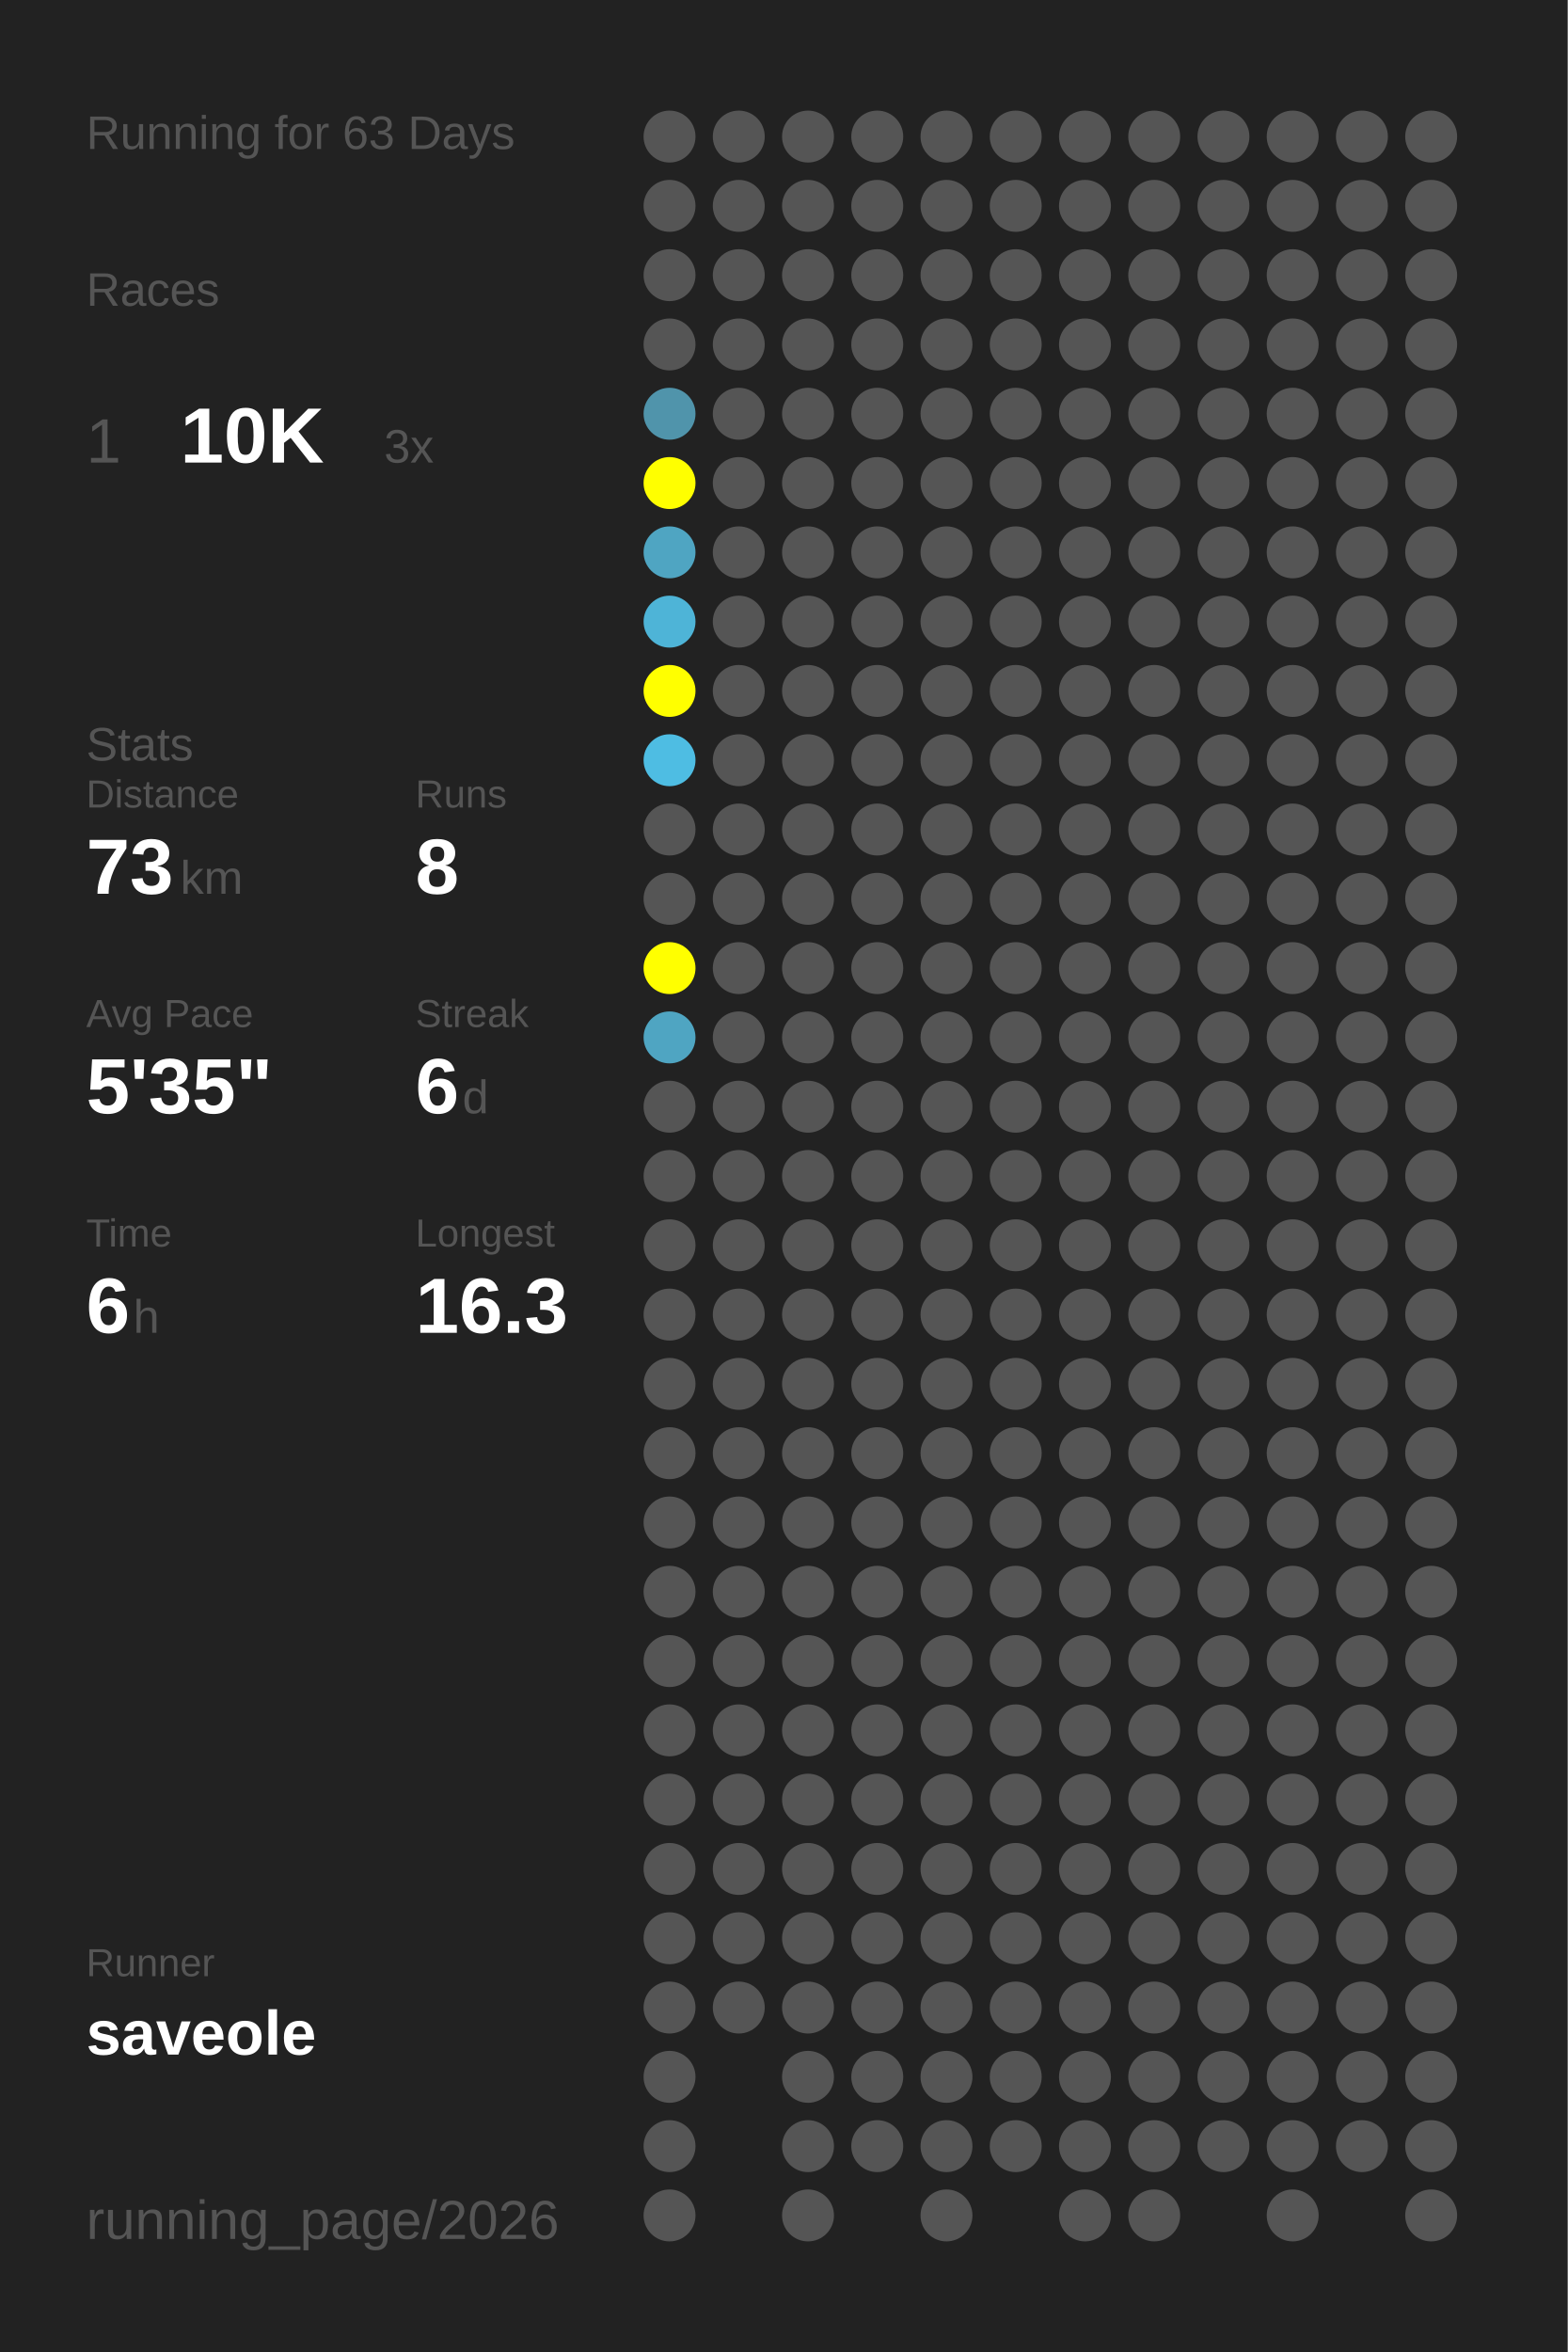
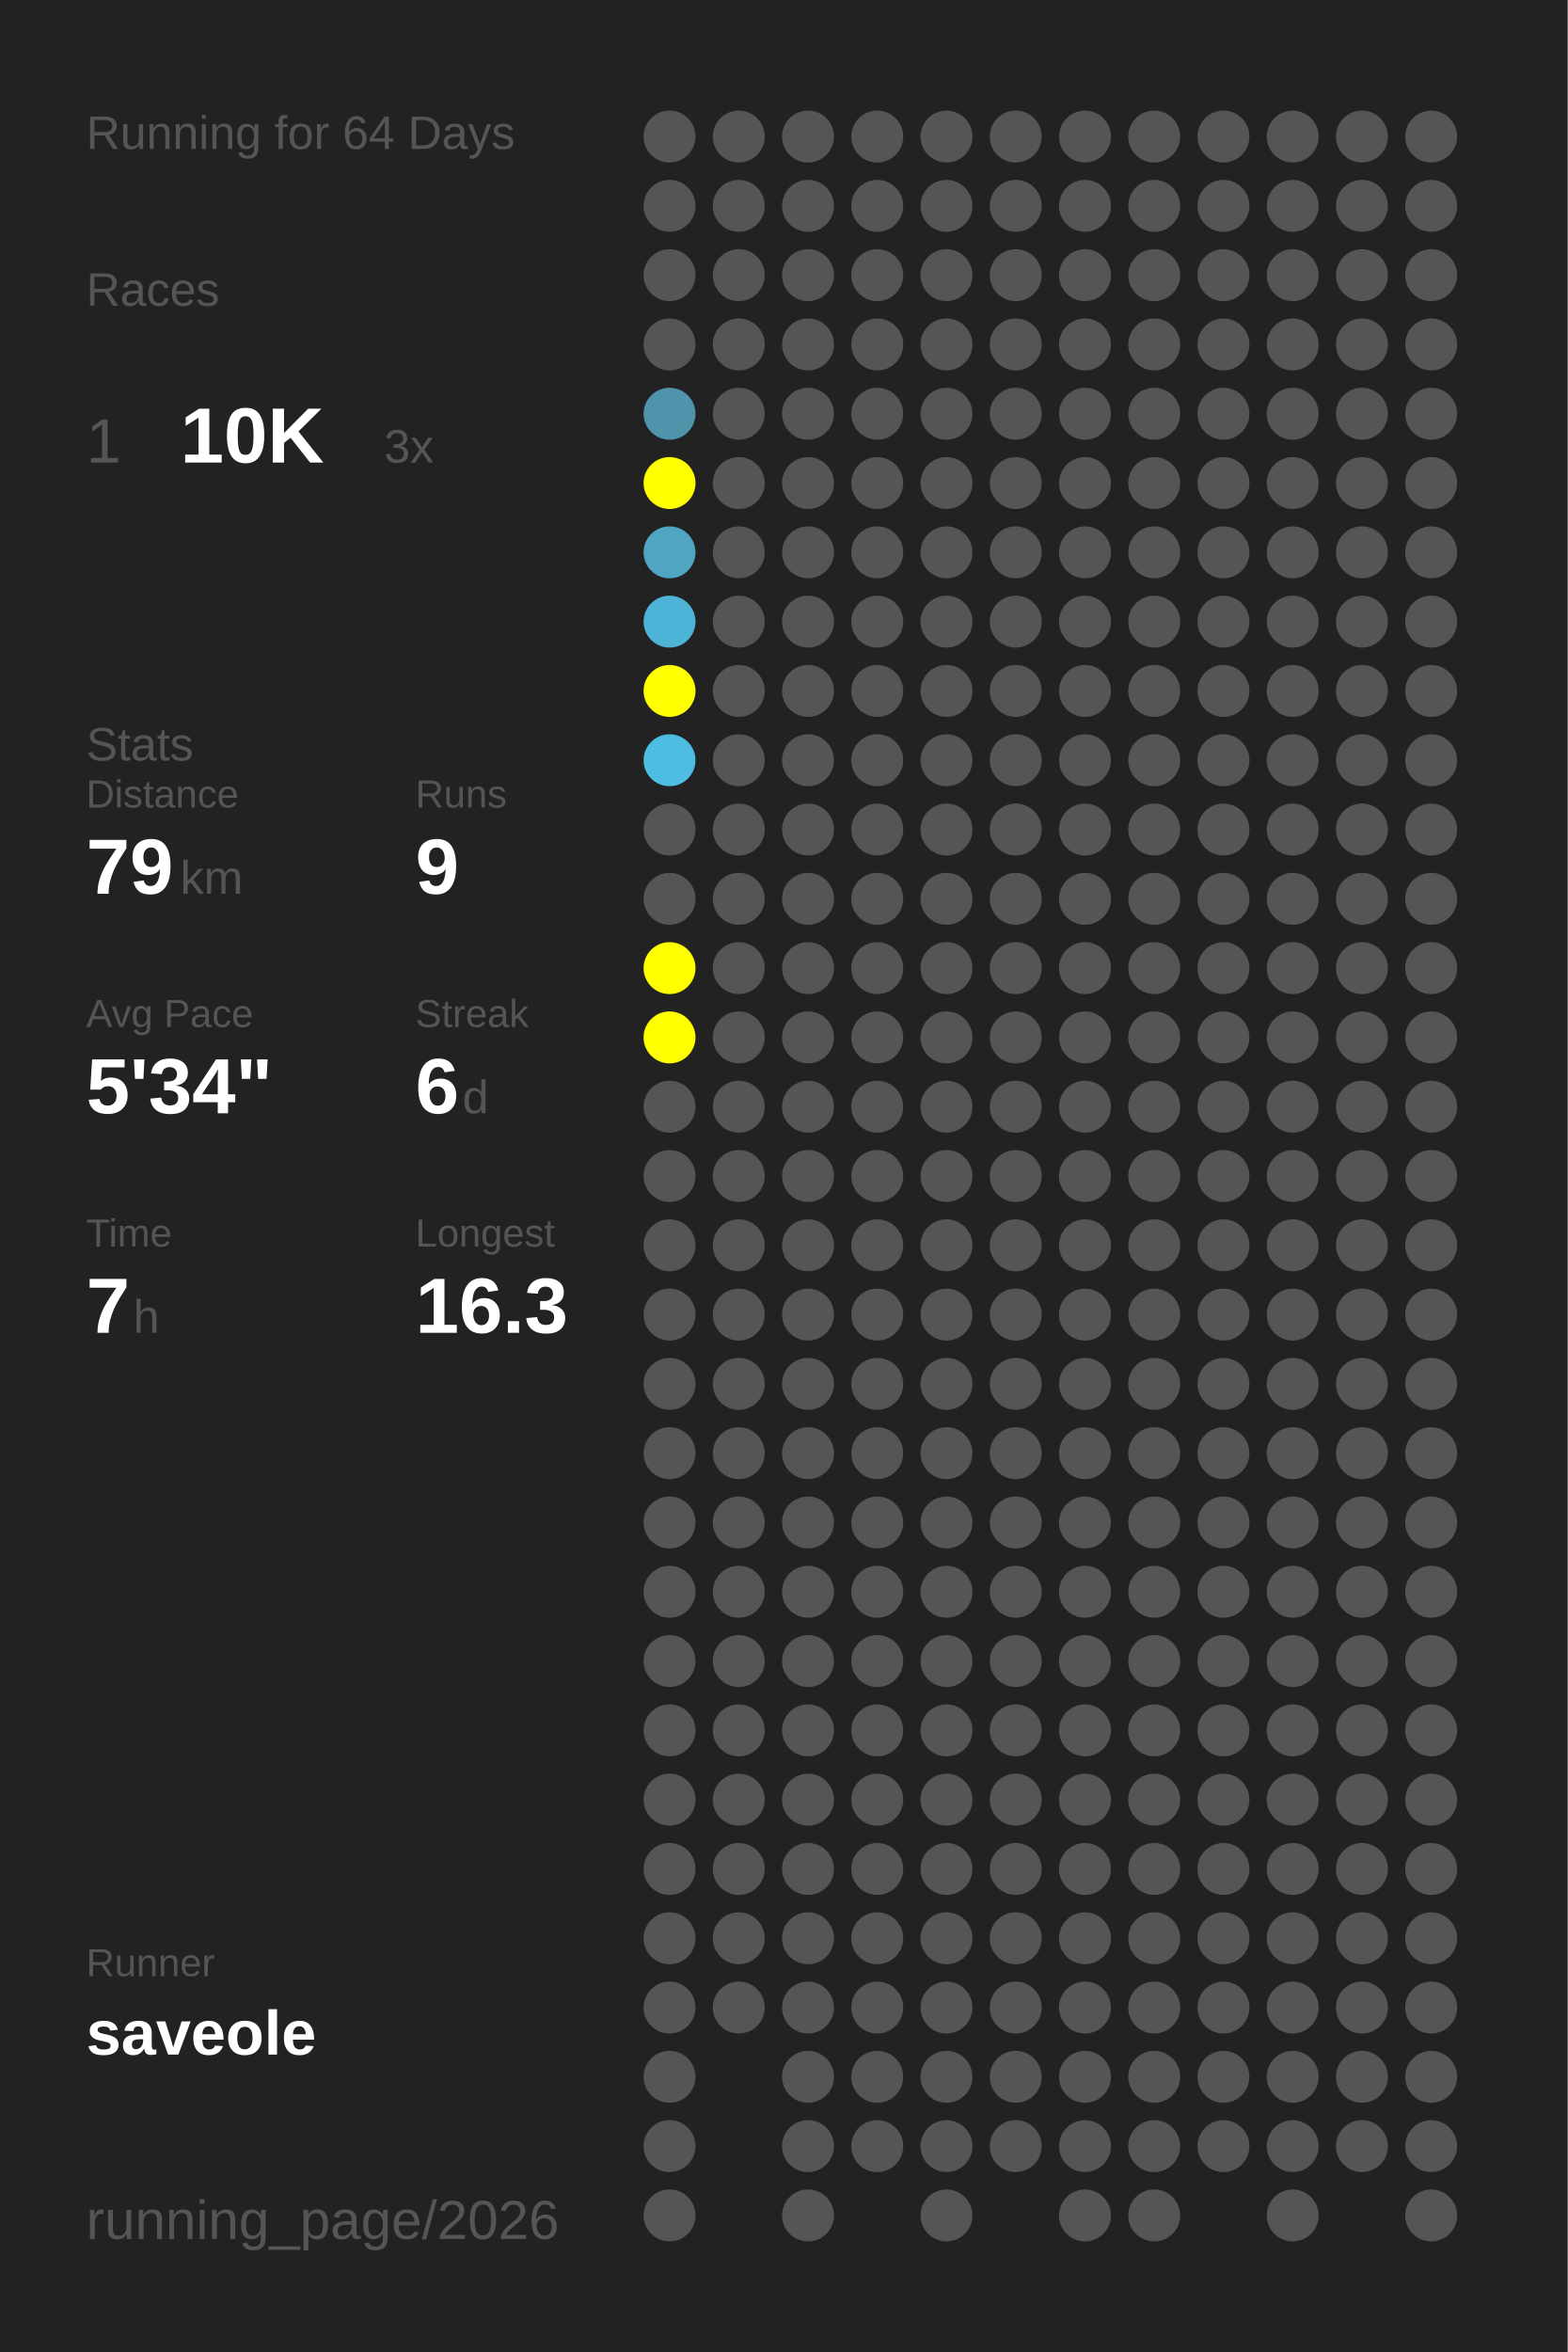
<svg xmlns="http://www.w3.org/2000/svg" baseProfile="full" height="300mm" version="1.1" viewBox="0,0,200,300" width="200mm">
  <defs />
  <rect fill="#222222" height="300" width="200" x="0" y="0" />
-   <text fill="#555555" style="font-size:6px; font-family:Arial;" x="11" y="19">Running for 63 Days</text>
+   <text fill="#555555" style="font-size:6px; font-family:Arial;" x="11" y="19">Running for 64 Days</text>
  <text fill="#555555" style="font-size:6px; font-family:Arial;" x="11" y="39">Races</text>
  <text fill="#555555" style="font-size:8px; font-family:Arial;" x="11" y="59">1</text>
  <text fill="#FFFFFF" style="font-size:10px; font-family:Arial; font-weight:bold;" x="23" y="59">10K</text>
  <text fill="#555555" style="font-size:6px; font-family:Arial;" x="49" y="59">3x</text>
  <text fill="#555555" style="font-size:6px; font-family:Arial;" x="11" y="97">Stats</text>
  <text fill="#555555" style="font-size:5px; font-family:Arial;" x="11" y="103">Distance</text>
-   <text fill="#FFFFFF" style="font-size:10px; font-family:Arial; font-weight:bold;" x="11" y="114">73</text>
+   <text fill="#FFFFFF" style="font-size:10px; font-family:Arial; font-weight:bold;" x="11" y="114">79</text>
  <text fill="#555555" style="font-size:6px; font-family:Arial;" x="23" y="114">km</text>
  <text fill="#555555" style="font-size:5px; font-family:Arial;" x="53" y="103">Runs</text>
-   <text fill="#FFFFFF" style="font-size:10px; font-family:Arial; font-weight:bold;" x="53" y="114">8</text>
+   <text fill="#FFFFFF" style="font-size:10px; font-family:Arial; font-weight:bold;" x="53" y="114">9</text>
  <text fill="#555555" style="font-size:5px; font-family:Arial;" x="11" y="131">Avg Pace</text>
-   <text fill="#FFFFFF" style="font-size:10px; font-family:Arial; font-weight:bold;" x="11" y="142">5'35"</text>
+   <text fill="#FFFFFF" style="font-size:10px; font-family:Arial; font-weight:bold;" x="11" y="142">5'34"</text>
  <text fill="#555555" style="font-size:5px; font-family:Arial;" x="53" y="131">Streak</text>
  <text fill="#FFFFFF" style="font-size:10px; font-family:Arial; font-weight:bold;" x="53" y="142">6</text>
  <text fill="#555555" style="font-size:6px; font-family:Arial;" x="59" y="142">d</text>
  <text fill="#555555" style="font-size:5px; font-family:Arial;" x="11" y="159">Time</text>
-   <text fill="#FFFFFF" style="font-size:10px; font-family:Arial; font-weight:bold;" x="11" y="170">6</text>
+   <text fill="#FFFFFF" style="font-size:10px; font-family:Arial; font-weight:bold;" x="11" y="170">7</text>
  <text fill="#555555" style="font-size:6px; font-family:Arial;" x="17" y="170">h</text>
  <text fill="#555555" style="font-size:5px; font-family:Arial;" x="53" y="159">Longest</text>
  <text fill="#FFFFFF" style="font-size:10px; font-family:Arial; font-weight:bold;" x="53" y="170">16.3</text>
  <text fill="#555555" style="font-size:5px; font-family:Arial;" x="11" y="252.065">Runner</text>
  <text fill="#FFFFFF" style="font-size:8px; font-family:Arial; font-weight:bold;" x="11" y="262.065">saveole</text>
  <text fill="#555555" style="font-size:7px; font-family:Arial;" x="11" y="285.581">running_page/2026</text>
  <circle cx="85.417" cy="17.419" fill="#555555" r="3.312" />
  <circle cx="85.417" cy="26.258" fill="#555555" r="3.312" />
  <circle cx="85.417" cy="35.097" fill="#555555" r="3.312" />
  <circle cx="85.417" cy="43.935" fill="#555555" r="3.312" />
  <circle cx="85.417" cy="52.774" fill="#5094ab" r="3.312" />
  <circle cx="85.417" cy="61.613" fill="#FFFF00" r="3.312" />
  <circle cx="85.417" cy="70.452" fill="#4fa5c2" r="3.312" />
  <circle cx="85.417" cy="79.29" fill="#4eb4d7" r="3.312" />
  <circle cx="85.417" cy="88.129" fill="#FFFF00" r="3.312" />
  <circle cx="85.417" cy="96.968" fill="#4ebde3" r="3.312" />
  <circle cx="85.417" cy="105.806" fill="#555555" r="3.312" />
  <circle cx="85.417" cy="114.645" fill="#555555" r="3.312" />
  <circle cx="85.417" cy="123.484" fill="#FFFF00" r="3.312" />
-   <circle cx="85.417" cy="132.323" fill="#4fa5c2" r="3.312" />
+   <circle cx="85.417" cy="132.323" fill="#FFFF00" r="3.312" />
  <circle cx="85.417" cy="141.161" fill="#555555" r="3.312" />
  <circle cx="85.417" cy="150" fill="#555555" r="3.312" />
  <circle cx="85.417" cy="158.839" fill="#555555" r="3.312" />
  <circle cx="85.417" cy="167.677" fill="#555555" r="3.312" />
  <circle cx="85.417" cy="176.516" fill="#555555" r="3.312" />
  <circle cx="85.417" cy="185.355" fill="#555555" r="3.312" />
  <circle cx="85.417" cy="194.194" fill="#555555" r="3.312" />
  <circle cx="85.417" cy="203.032" fill="#555555" r="3.312" />
  <circle cx="85.417" cy="211.871" fill="#555555" r="3.312" />
  <circle cx="85.417" cy="220.71" fill="#555555" r="3.312" />
  <circle cx="85.417" cy="229.548" fill="#555555" r="3.312" />
  <circle cx="85.417" cy="238.387" fill="#555555" r="3.312" />
  <circle cx="85.417" cy="247.226" fill="#555555" r="3.312" />
  <circle cx="85.417" cy="256.065" fill="#555555" r="3.312" />
  <circle cx="85.417" cy="264.903" fill="#555555" r="3.312" />
  <circle cx="85.417" cy="273.742" fill="#555555" r="3.312" />
  <circle cx="85.417" cy="282.581" fill="#555555" r="3.312" />
  <circle cx="94.25" cy="17.419" fill="#555555" r="3.312" />
  <circle cx="94.25" cy="26.258" fill="#555555" r="3.312" />
  <circle cx="94.25" cy="35.097" fill="#555555" r="3.312" />
  <circle cx="94.25" cy="43.935" fill="#555555" r="3.312" />
  <circle cx="94.25" cy="52.774" fill="#555555" r="3.312" />
  <circle cx="94.25" cy="61.613" fill="#555555" r="3.312" />
  <circle cx="94.25" cy="70.452" fill="#555555" r="3.312" />
  <circle cx="94.25" cy="79.29" fill="#555555" r="3.312" />
  <circle cx="94.25" cy="88.129" fill="#555555" r="3.312" />
  <circle cx="94.25" cy="96.968" fill="#555555" r="3.312" />
  <circle cx="94.25" cy="105.806" fill="#555555" r="3.312" />
  <circle cx="94.25" cy="114.645" fill="#555555" r="3.312" />
  <circle cx="94.25" cy="123.484" fill="#555555" r="3.312" />
  <circle cx="94.25" cy="132.323" fill="#555555" r="3.312" />
  <circle cx="94.25" cy="141.161" fill="#555555" r="3.312" />
  <circle cx="94.25" cy="150" fill="#555555" r="3.312" />
  <circle cx="94.25" cy="158.839" fill="#555555" r="3.312" />
  <circle cx="94.25" cy="167.677" fill="#555555" r="3.312" />
  <circle cx="94.25" cy="176.516" fill="#555555" r="3.312" />
  <circle cx="94.25" cy="185.355" fill="#555555" r="3.312" />
  <circle cx="94.25" cy="194.194" fill="#555555" r="3.312" />
  <circle cx="94.25" cy="203.032" fill="#555555" r="3.312" />
  <circle cx="94.25" cy="211.871" fill="#555555" r="3.312" />
  <circle cx="94.25" cy="220.71" fill="#555555" r="3.312" />
  <circle cx="94.25" cy="229.548" fill="#555555" r="3.312" />
  <circle cx="94.25" cy="238.387" fill="#555555" r="3.312" />
  <circle cx="94.25" cy="247.226" fill="#555555" r="3.312" />
  <circle cx="94.25" cy="256.065" fill="#555555" r="3.312" />
  <circle cx="103.083" cy="17.419" fill="#555555" r="3.312" />
  <circle cx="103.083" cy="26.258" fill="#555555" r="3.312" />
  <circle cx="103.083" cy="35.097" fill="#555555" r="3.312" />
  <circle cx="103.083" cy="43.935" fill="#555555" r="3.312" />
  <circle cx="103.083" cy="52.774" fill="#555555" r="3.312" />
  <circle cx="103.083" cy="61.613" fill="#555555" r="3.312" />
  <circle cx="103.083" cy="70.452" fill="#555555" r="3.312" />
  <circle cx="103.083" cy="79.29" fill="#555555" r="3.312" />
  <circle cx="103.083" cy="88.129" fill="#555555" r="3.312" />
  <circle cx="103.083" cy="96.968" fill="#555555" r="3.312" />
  <circle cx="103.083" cy="105.806" fill="#555555" r="3.312" />
  <circle cx="103.083" cy="114.645" fill="#555555" r="3.312" />
  <circle cx="103.083" cy="123.484" fill="#555555" r="3.312" />
  <circle cx="103.083" cy="132.323" fill="#555555" r="3.312" />
  <circle cx="103.083" cy="141.161" fill="#555555" r="3.312" />
  <circle cx="103.083" cy="150" fill="#555555" r="3.312" />
  <circle cx="103.083" cy="158.839" fill="#555555" r="3.312" />
  <circle cx="103.083" cy="167.677" fill="#555555" r="3.312" />
  <circle cx="103.083" cy="176.516" fill="#555555" r="3.312" />
  <circle cx="103.083" cy="185.355" fill="#555555" r="3.312" />
  <circle cx="103.083" cy="194.194" fill="#555555" r="3.312" />
  <circle cx="103.083" cy="203.032" fill="#555555" r="3.312" />
  <circle cx="103.083" cy="211.871" fill="#555555" r="3.312" />
  <circle cx="103.083" cy="220.71" fill="#555555" r="3.312" />
  <circle cx="103.083" cy="229.548" fill="#555555" r="3.312" />
  <circle cx="103.083" cy="238.387" fill="#555555" r="3.312" />
  <circle cx="103.083" cy="247.226" fill="#555555" r="3.312" />
  <circle cx="103.083" cy="256.065" fill="#555555" r="3.312" />
  <circle cx="103.083" cy="264.903" fill="#555555" r="3.312" />
  <circle cx="103.083" cy="273.742" fill="#555555" r="3.312" />
  <circle cx="103.083" cy="282.581" fill="#555555" r="3.312" />
  <circle cx="111.917" cy="17.419" fill="#555555" r="3.312" />
  <circle cx="111.917" cy="26.258" fill="#555555" r="3.312" />
  <circle cx="111.917" cy="35.097" fill="#555555" r="3.312" />
  <circle cx="111.917" cy="43.935" fill="#555555" r="3.312" />
  <circle cx="111.917" cy="52.774" fill="#555555" r="3.312" />
  <circle cx="111.917" cy="61.613" fill="#555555" r="3.312" />
  <circle cx="111.917" cy="70.452" fill="#555555" r="3.312" />
  <circle cx="111.917" cy="79.29" fill="#555555" r="3.312" />
  <circle cx="111.917" cy="88.129" fill="#555555" r="3.312" />
  <circle cx="111.917" cy="96.968" fill="#555555" r="3.312" />
  <circle cx="111.917" cy="105.806" fill="#555555" r="3.312" />
  <circle cx="111.917" cy="114.645" fill="#555555" r="3.312" />
  <circle cx="111.917" cy="123.484" fill="#555555" r="3.312" />
  <circle cx="111.917" cy="132.323" fill="#555555" r="3.312" />
  <circle cx="111.917" cy="141.161" fill="#555555" r="3.312" />
  <circle cx="111.917" cy="150" fill="#555555" r="3.312" />
  <circle cx="111.917" cy="158.839" fill="#555555" r="3.312" />
  <circle cx="111.917" cy="167.677" fill="#555555" r="3.312" />
  <circle cx="111.917" cy="176.516" fill="#555555" r="3.312" />
  <circle cx="111.917" cy="185.355" fill="#555555" r="3.312" />
  <circle cx="111.917" cy="194.194" fill="#555555" r="3.312" />
  <circle cx="111.917" cy="203.032" fill="#555555" r="3.312" />
  <circle cx="111.917" cy="211.871" fill="#555555" r="3.312" />
  <circle cx="111.917" cy="220.71" fill="#555555" r="3.312" />
  <circle cx="111.917" cy="229.548" fill="#555555" r="3.312" />
  <circle cx="111.917" cy="238.387" fill="#555555" r="3.312" />
  <circle cx="111.917" cy="247.226" fill="#555555" r="3.312" />
  <circle cx="111.917" cy="256.065" fill="#555555" r="3.312" />
  <circle cx="111.917" cy="264.903" fill="#555555" r="3.312" />
  <circle cx="111.917" cy="273.742" fill="#555555" r="3.312" />
  <circle cx="120.75" cy="17.419" fill="#555555" r="3.312" />
  <circle cx="120.75" cy="26.258" fill="#555555" r="3.312" />
  <circle cx="120.75" cy="35.097" fill="#555555" r="3.312" />
  <circle cx="120.75" cy="43.935" fill="#555555" r="3.312" />
  <circle cx="120.75" cy="52.774" fill="#555555" r="3.312" />
  <circle cx="120.75" cy="61.613" fill="#555555" r="3.312" />
  <circle cx="120.75" cy="70.452" fill="#555555" r="3.312" />
  <circle cx="120.75" cy="79.29" fill="#555555" r="3.312" />
  <circle cx="120.75" cy="88.129" fill="#555555" r="3.312" />
  <circle cx="120.75" cy="96.968" fill="#555555" r="3.312" />
  <circle cx="120.75" cy="105.806" fill="#555555" r="3.312" />
  <circle cx="120.75" cy="114.645" fill="#555555" r="3.312" />
  <circle cx="120.75" cy="123.484" fill="#555555" r="3.312" />
  <circle cx="120.75" cy="132.323" fill="#555555" r="3.312" />
  <circle cx="120.75" cy="141.161" fill="#555555" r="3.312" />
  <circle cx="120.75" cy="150" fill="#555555" r="3.312" />
  <circle cx="120.75" cy="158.839" fill="#555555" r="3.312" />
  <circle cx="120.75" cy="167.677" fill="#555555" r="3.312" />
  <circle cx="120.75" cy="176.516" fill="#555555" r="3.312" />
  <circle cx="120.75" cy="185.355" fill="#555555" r="3.312" />
  <circle cx="120.75" cy="194.194" fill="#555555" r="3.312" />
  <circle cx="120.75" cy="203.032" fill="#555555" r="3.312" />
  <circle cx="120.75" cy="211.871" fill="#555555" r="3.312" />
  <circle cx="120.75" cy="220.71" fill="#555555" r="3.312" />
  <circle cx="120.75" cy="229.548" fill="#555555" r="3.312" />
  <circle cx="120.75" cy="238.387" fill="#555555" r="3.312" />
  <circle cx="120.75" cy="247.226" fill="#555555" r="3.312" />
  <circle cx="120.75" cy="256.065" fill="#555555" r="3.312" />
  <circle cx="120.75" cy="264.903" fill="#555555" r="3.312" />
  <circle cx="120.75" cy="273.742" fill="#555555" r="3.312" />
  <circle cx="120.75" cy="282.581" fill="#555555" r="3.312" />
  <circle cx="129.583" cy="17.419" fill="#555555" r="3.312" />
  <circle cx="129.583" cy="26.258" fill="#555555" r="3.312" />
  <circle cx="129.583" cy="35.097" fill="#555555" r="3.312" />
  <circle cx="129.583" cy="43.935" fill="#555555" r="3.312" />
  <circle cx="129.583" cy="52.774" fill="#555555" r="3.312" />
  <circle cx="129.583" cy="61.613" fill="#555555" r="3.312" />
  <circle cx="129.583" cy="70.452" fill="#555555" r="3.312" />
  <circle cx="129.583" cy="79.29" fill="#555555" r="3.312" />
  <circle cx="129.583" cy="88.129" fill="#555555" r="3.312" />
  <circle cx="129.583" cy="96.968" fill="#555555" r="3.312" />
  <circle cx="129.583" cy="105.806" fill="#555555" r="3.312" />
  <circle cx="129.583" cy="114.645" fill="#555555" r="3.312" />
  <circle cx="129.583" cy="123.484" fill="#555555" r="3.312" />
  <circle cx="129.583" cy="132.323" fill="#555555" r="3.312" />
  <circle cx="129.583" cy="141.161" fill="#555555" r="3.312" />
  <circle cx="129.583" cy="150" fill="#555555" r="3.312" />
  <circle cx="129.583" cy="158.839" fill="#555555" r="3.312" />
  <circle cx="129.583" cy="167.677" fill="#555555" r="3.312" />
  <circle cx="129.583" cy="176.516" fill="#555555" r="3.312" />
  <circle cx="129.583" cy="185.355" fill="#555555" r="3.312" />
  <circle cx="129.583" cy="194.194" fill="#555555" r="3.312" />
  <circle cx="129.583" cy="203.032" fill="#555555" r="3.312" />
  <circle cx="129.583" cy="211.871" fill="#555555" r="3.312" />
  <circle cx="129.583" cy="220.71" fill="#555555" r="3.312" />
  <circle cx="129.583" cy="229.548" fill="#555555" r="3.312" />
  <circle cx="129.583" cy="238.387" fill="#555555" r="3.312" />
  <circle cx="129.583" cy="247.226" fill="#555555" r="3.312" />
  <circle cx="129.583" cy="256.065" fill="#555555" r="3.312" />
  <circle cx="129.583" cy="264.903" fill="#555555" r="3.312" />
  <circle cx="129.583" cy="273.742" fill="#555555" r="3.312" />
  <circle cx="138.417" cy="17.419" fill="#555555" r="3.312" />
  <circle cx="138.417" cy="26.258" fill="#555555" r="3.312" />
  <circle cx="138.417" cy="35.097" fill="#555555" r="3.312" />
  <circle cx="138.417" cy="43.935" fill="#555555" r="3.312" />
  <circle cx="138.417" cy="52.774" fill="#555555" r="3.312" />
  <circle cx="138.417" cy="61.613" fill="#555555" r="3.312" />
  <circle cx="138.417" cy="70.452" fill="#555555" r="3.312" />
  <circle cx="138.417" cy="79.29" fill="#555555" r="3.312" />
  <circle cx="138.417" cy="88.129" fill="#555555" r="3.312" />
  <circle cx="138.417" cy="96.968" fill="#555555" r="3.312" />
  <circle cx="138.417" cy="105.806" fill="#555555" r="3.312" />
  <circle cx="138.417" cy="114.645" fill="#555555" r="3.312" />
  <circle cx="138.417" cy="123.484" fill="#555555" r="3.312" />
  <circle cx="138.417" cy="132.323" fill="#555555" r="3.312" />
  <circle cx="138.417" cy="141.161" fill="#555555" r="3.312" />
  <circle cx="138.417" cy="150" fill="#555555" r="3.312" />
  <circle cx="138.417" cy="158.839" fill="#555555" r="3.312" />
  <circle cx="138.417" cy="167.677" fill="#555555" r="3.312" />
  <circle cx="138.417" cy="176.516" fill="#555555" r="3.312" />
  <circle cx="138.417" cy="185.355" fill="#555555" r="3.312" />
  <circle cx="138.417" cy="194.194" fill="#555555" r="3.312" />
  <circle cx="138.417" cy="203.032" fill="#555555" r="3.312" />
  <circle cx="138.417" cy="211.871" fill="#555555" r="3.312" />
  <circle cx="138.417" cy="220.71" fill="#555555" r="3.312" />
  <circle cx="138.417" cy="229.548" fill="#555555" r="3.312" />
  <circle cx="138.417" cy="238.387" fill="#555555" r="3.312" />
  <circle cx="138.417" cy="247.226" fill="#555555" r="3.312" />
  <circle cx="138.417" cy="256.065" fill="#555555" r="3.312" />
  <circle cx="138.417" cy="264.903" fill="#555555" r="3.312" />
  <circle cx="138.417" cy="273.742" fill="#555555" r="3.312" />
  <circle cx="138.417" cy="282.581" fill="#555555" r="3.312" />
  <circle cx="147.25" cy="17.419" fill="#555555" r="3.312" />
  <circle cx="147.25" cy="26.258" fill="#555555" r="3.312" />
  <circle cx="147.25" cy="35.097" fill="#555555" r="3.312" />
  <circle cx="147.25" cy="43.935" fill="#555555" r="3.312" />
  <circle cx="147.25" cy="52.774" fill="#555555" r="3.312" />
  <circle cx="147.25" cy="61.613" fill="#555555" r="3.312" />
  <circle cx="147.25" cy="70.452" fill="#555555" r="3.312" />
  <circle cx="147.25" cy="79.29" fill="#555555" r="3.312" />
  <circle cx="147.25" cy="88.129" fill="#555555" r="3.312" />
  <circle cx="147.25" cy="96.968" fill="#555555" r="3.312" />
  <circle cx="147.25" cy="105.806" fill="#555555" r="3.312" />
  <circle cx="147.25" cy="114.645" fill="#555555" r="3.312" />
  <circle cx="147.25" cy="123.484" fill="#555555" r="3.312" />
  <circle cx="147.25" cy="132.323" fill="#555555" r="3.312" />
  <circle cx="147.25" cy="141.161" fill="#555555" r="3.312" />
  <circle cx="147.25" cy="150" fill="#555555" r="3.312" />
  <circle cx="147.25" cy="158.839" fill="#555555" r="3.312" />
  <circle cx="147.25" cy="167.677" fill="#555555" r="3.312" />
  <circle cx="147.25" cy="176.516" fill="#555555" r="3.312" />
  <circle cx="147.25" cy="185.355" fill="#555555" r="3.312" />
  <circle cx="147.25" cy="194.194" fill="#555555" r="3.312" />
  <circle cx="147.25" cy="203.032" fill="#555555" r="3.312" />
  <circle cx="147.25" cy="211.871" fill="#555555" r="3.312" />
  <circle cx="147.25" cy="220.71" fill="#555555" r="3.312" />
  <circle cx="147.25" cy="229.548" fill="#555555" r="3.312" />
  <circle cx="147.25" cy="238.387" fill="#555555" r="3.312" />
  <circle cx="147.25" cy="247.226" fill="#555555" r="3.312" />
  <circle cx="147.25" cy="256.065" fill="#555555" r="3.312" />
  <circle cx="147.25" cy="264.903" fill="#555555" r="3.312" />
  <circle cx="147.25" cy="273.742" fill="#555555" r="3.312" />
  <circle cx="147.25" cy="282.581" fill="#555555" r="3.312" />
  <circle cx="156.083" cy="17.419" fill="#555555" r="3.312" />
  <circle cx="156.083" cy="26.258" fill="#555555" r="3.312" />
  <circle cx="156.083" cy="35.097" fill="#555555" r="3.312" />
  <circle cx="156.083" cy="43.935" fill="#555555" r="3.312" />
  <circle cx="156.083" cy="52.774" fill="#555555" r="3.312" />
  <circle cx="156.083" cy="61.613" fill="#555555" r="3.312" />
  <circle cx="156.083" cy="70.452" fill="#555555" r="3.312" />
  <circle cx="156.083" cy="79.29" fill="#555555" r="3.312" />
  <circle cx="156.083" cy="88.129" fill="#555555" r="3.312" />
  <circle cx="156.083" cy="96.968" fill="#555555" r="3.312" />
  <circle cx="156.083" cy="105.806" fill="#555555" r="3.312" />
  <circle cx="156.083" cy="114.645" fill="#555555" r="3.312" />
  <circle cx="156.083" cy="123.484" fill="#555555" r="3.312" />
  <circle cx="156.083" cy="132.323" fill="#555555" r="3.312" />
  <circle cx="156.083" cy="141.161" fill="#555555" r="3.312" />
  <circle cx="156.083" cy="150" fill="#555555" r="3.312" />
  <circle cx="156.083" cy="158.839" fill="#555555" r="3.312" />
  <circle cx="156.083" cy="167.677" fill="#555555" r="3.312" />
  <circle cx="156.083" cy="176.516" fill="#555555" r="3.312" />
  <circle cx="156.083" cy="185.355" fill="#555555" r="3.312" />
  <circle cx="156.083" cy="194.194" fill="#555555" r="3.312" />
  <circle cx="156.083" cy="203.032" fill="#555555" r="3.312" />
  <circle cx="156.083" cy="211.871" fill="#555555" r="3.312" />
  <circle cx="156.083" cy="220.71" fill="#555555" r="3.312" />
  <circle cx="156.083" cy="229.548" fill="#555555" r="3.312" />
  <circle cx="156.083" cy="238.387" fill="#555555" r="3.312" />
  <circle cx="156.083" cy="247.226" fill="#555555" r="3.312" />
  <circle cx="156.083" cy="256.065" fill="#555555" r="3.312" />
  <circle cx="156.083" cy="264.903" fill="#555555" r="3.312" />
  <circle cx="156.083" cy="273.742" fill="#555555" r="3.312" />
  <circle cx="164.917" cy="17.419" fill="#555555" r="3.312" />
  <circle cx="164.917" cy="26.258" fill="#555555" r="3.312" />
  <circle cx="164.917" cy="35.097" fill="#555555" r="3.312" />
  <circle cx="164.917" cy="43.935" fill="#555555" r="3.312" />
  <circle cx="164.917" cy="52.774" fill="#555555" r="3.312" />
  <circle cx="164.917" cy="61.613" fill="#555555" r="3.312" />
  <circle cx="164.917" cy="70.452" fill="#555555" r="3.312" />
  <circle cx="164.917" cy="79.29" fill="#555555" r="3.312" />
  <circle cx="164.917" cy="88.129" fill="#555555" r="3.312" />
  <circle cx="164.917" cy="96.968" fill="#555555" r="3.312" />
  <circle cx="164.917" cy="105.806" fill="#555555" r="3.312" />
  <circle cx="164.917" cy="114.645" fill="#555555" r="3.312" />
  <circle cx="164.917" cy="123.484" fill="#555555" r="3.312" />
  <circle cx="164.917" cy="132.323" fill="#555555" r="3.312" />
  <circle cx="164.917" cy="141.161" fill="#555555" r="3.312" />
  <circle cx="164.917" cy="150" fill="#555555" r="3.312" />
  <circle cx="164.917" cy="158.839" fill="#555555" r="3.312" />
  <circle cx="164.917" cy="167.677" fill="#555555" r="3.312" />
  <circle cx="164.917" cy="176.516" fill="#555555" r="3.312" />
  <circle cx="164.917" cy="185.355" fill="#555555" r="3.312" />
  <circle cx="164.917" cy="194.194" fill="#555555" r="3.312" />
  <circle cx="164.917" cy="203.032" fill="#555555" r="3.312" />
  <circle cx="164.917" cy="211.871" fill="#555555" r="3.312" />
  <circle cx="164.917" cy="220.71" fill="#555555" r="3.312" />
  <circle cx="164.917" cy="229.548" fill="#555555" r="3.312" />
  <circle cx="164.917" cy="238.387" fill="#555555" r="3.312" />
  <circle cx="164.917" cy="247.226" fill="#555555" r="3.312" />
  <circle cx="164.917" cy="256.065" fill="#555555" r="3.312" />
  <circle cx="164.917" cy="264.903" fill="#555555" r="3.312" />
  <circle cx="164.917" cy="273.742" fill="#555555" r="3.312" />
  <circle cx="164.917" cy="282.581" fill="#555555" r="3.312" />
  <circle cx="173.75" cy="17.419" fill="#555555" r="3.312" />
  <circle cx="173.75" cy="26.258" fill="#555555" r="3.312" />
  <circle cx="173.75" cy="35.097" fill="#555555" r="3.312" />
  <circle cx="173.75" cy="43.935" fill="#555555" r="3.312" />
  <circle cx="173.75" cy="52.774" fill="#555555" r="3.312" />
  <circle cx="173.75" cy="61.613" fill="#555555" r="3.312" />
  <circle cx="173.75" cy="70.452" fill="#555555" r="3.312" />
  <circle cx="173.75" cy="79.29" fill="#555555" r="3.312" />
  <circle cx="173.75" cy="88.129" fill="#555555" r="3.312" />
  <circle cx="173.75" cy="96.968" fill="#555555" r="3.312" />
  <circle cx="173.75" cy="105.806" fill="#555555" r="3.312" />
  <circle cx="173.75" cy="114.645" fill="#555555" r="3.312" />
  <circle cx="173.75" cy="123.484" fill="#555555" r="3.312" />
  <circle cx="173.75" cy="132.323" fill="#555555" r="3.312" />
  <circle cx="173.75" cy="141.161" fill="#555555" r="3.312" />
  <circle cx="173.75" cy="150" fill="#555555" r="3.312" />
  <circle cx="173.75" cy="158.839" fill="#555555" r="3.312" />
  <circle cx="173.75" cy="167.677" fill="#555555" r="3.312" />
  <circle cx="173.75" cy="176.516" fill="#555555" r="3.312" />
  <circle cx="173.75" cy="185.355" fill="#555555" r="3.312" />
  <circle cx="173.75" cy="194.194" fill="#555555" r="3.312" />
  <circle cx="173.75" cy="203.032" fill="#555555" r="3.312" />
  <circle cx="173.75" cy="211.871" fill="#555555" r="3.312" />
  <circle cx="173.75" cy="220.71" fill="#555555" r="3.312" />
  <circle cx="173.75" cy="229.548" fill="#555555" r="3.312" />
  <circle cx="173.75" cy="238.387" fill="#555555" r="3.312" />
  <circle cx="173.75" cy="247.226" fill="#555555" r="3.312" />
  <circle cx="173.75" cy="256.065" fill="#555555" r="3.312" />
  <circle cx="173.75" cy="264.903" fill="#555555" r="3.312" />
  <circle cx="173.75" cy="273.742" fill="#555555" r="3.312" />
  <circle cx="182.583" cy="17.419" fill="#555555" r="3.312" />
  <circle cx="182.583" cy="26.258" fill="#555555" r="3.312" />
  <circle cx="182.583" cy="35.097" fill="#555555" r="3.312" />
  <circle cx="182.583" cy="43.935" fill="#555555" r="3.312" />
  <circle cx="182.583" cy="52.774" fill="#555555" r="3.312" />
  <circle cx="182.583" cy="61.613" fill="#555555" r="3.312" />
  <circle cx="182.583" cy="70.452" fill="#555555" r="3.312" />
  <circle cx="182.583" cy="79.29" fill="#555555" r="3.312" />
  <circle cx="182.583" cy="88.129" fill="#555555" r="3.312" />
  <circle cx="182.583" cy="96.968" fill="#555555" r="3.312" />
  <circle cx="182.583" cy="105.806" fill="#555555" r="3.312" />
  <circle cx="182.583" cy="114.645" fill="#555555" r="3.312" />
  <circle cx="182.583" cy="123.484" fill="#555555" r="3.312" />
  <circle cx="182.583" cy="132.323" fill="#555555" r="3.312" />
  <circle cx="182.583" cy="141.161" fill="#555555" r="3.312" />
  <circle cx="182.583" cy="150" fill="#555555" r="3.312" />
  <circle cx="182.583" cy="158.839" fill="#555555" r="3.312" />
  <circle cx="182.583" cy="167.677" fill="#555555" r="3.312" />
  <circle cx="182.583" cy="176.516" fill="#555555" r="3.312" />
  <circle cx="182.583" cy="185.355" fill="#555555" r="3.312" />
  <circle cx="182.583" cy="194.194" fill="#555555" r="3.312" />
  <circle cx="182.583" cy="203.032" fill="#555555" r="3.312" />
  <circle cx="182.583" cy="211.871" fill="#555555" r="3.312" />
  <circle cx="182.583" cy="220.71" fill="#555555" r="3.312" />
  <circle cx="182.583" cy="229.548" fill="#555555" r="3.312" />
  <circle cx="182.583" cy="238.387" fill="#555555" r="3.312" />
  <circle cx="182.583" cy="247.226" fill="#555555" r="3.312" />
  <circle cx="182.583" cy="256.065" fill="#555555" r="3.312" />
  <circle cx="182.583" cy="264.903" fill="#555555" r="3.312" />
  <circle cx="182.583" cy="273.742" fill="#555555" r="3.312" />
  <circle cx="182.583" cy="282.581" fill="#555555" r="3.312" />
</svg>
